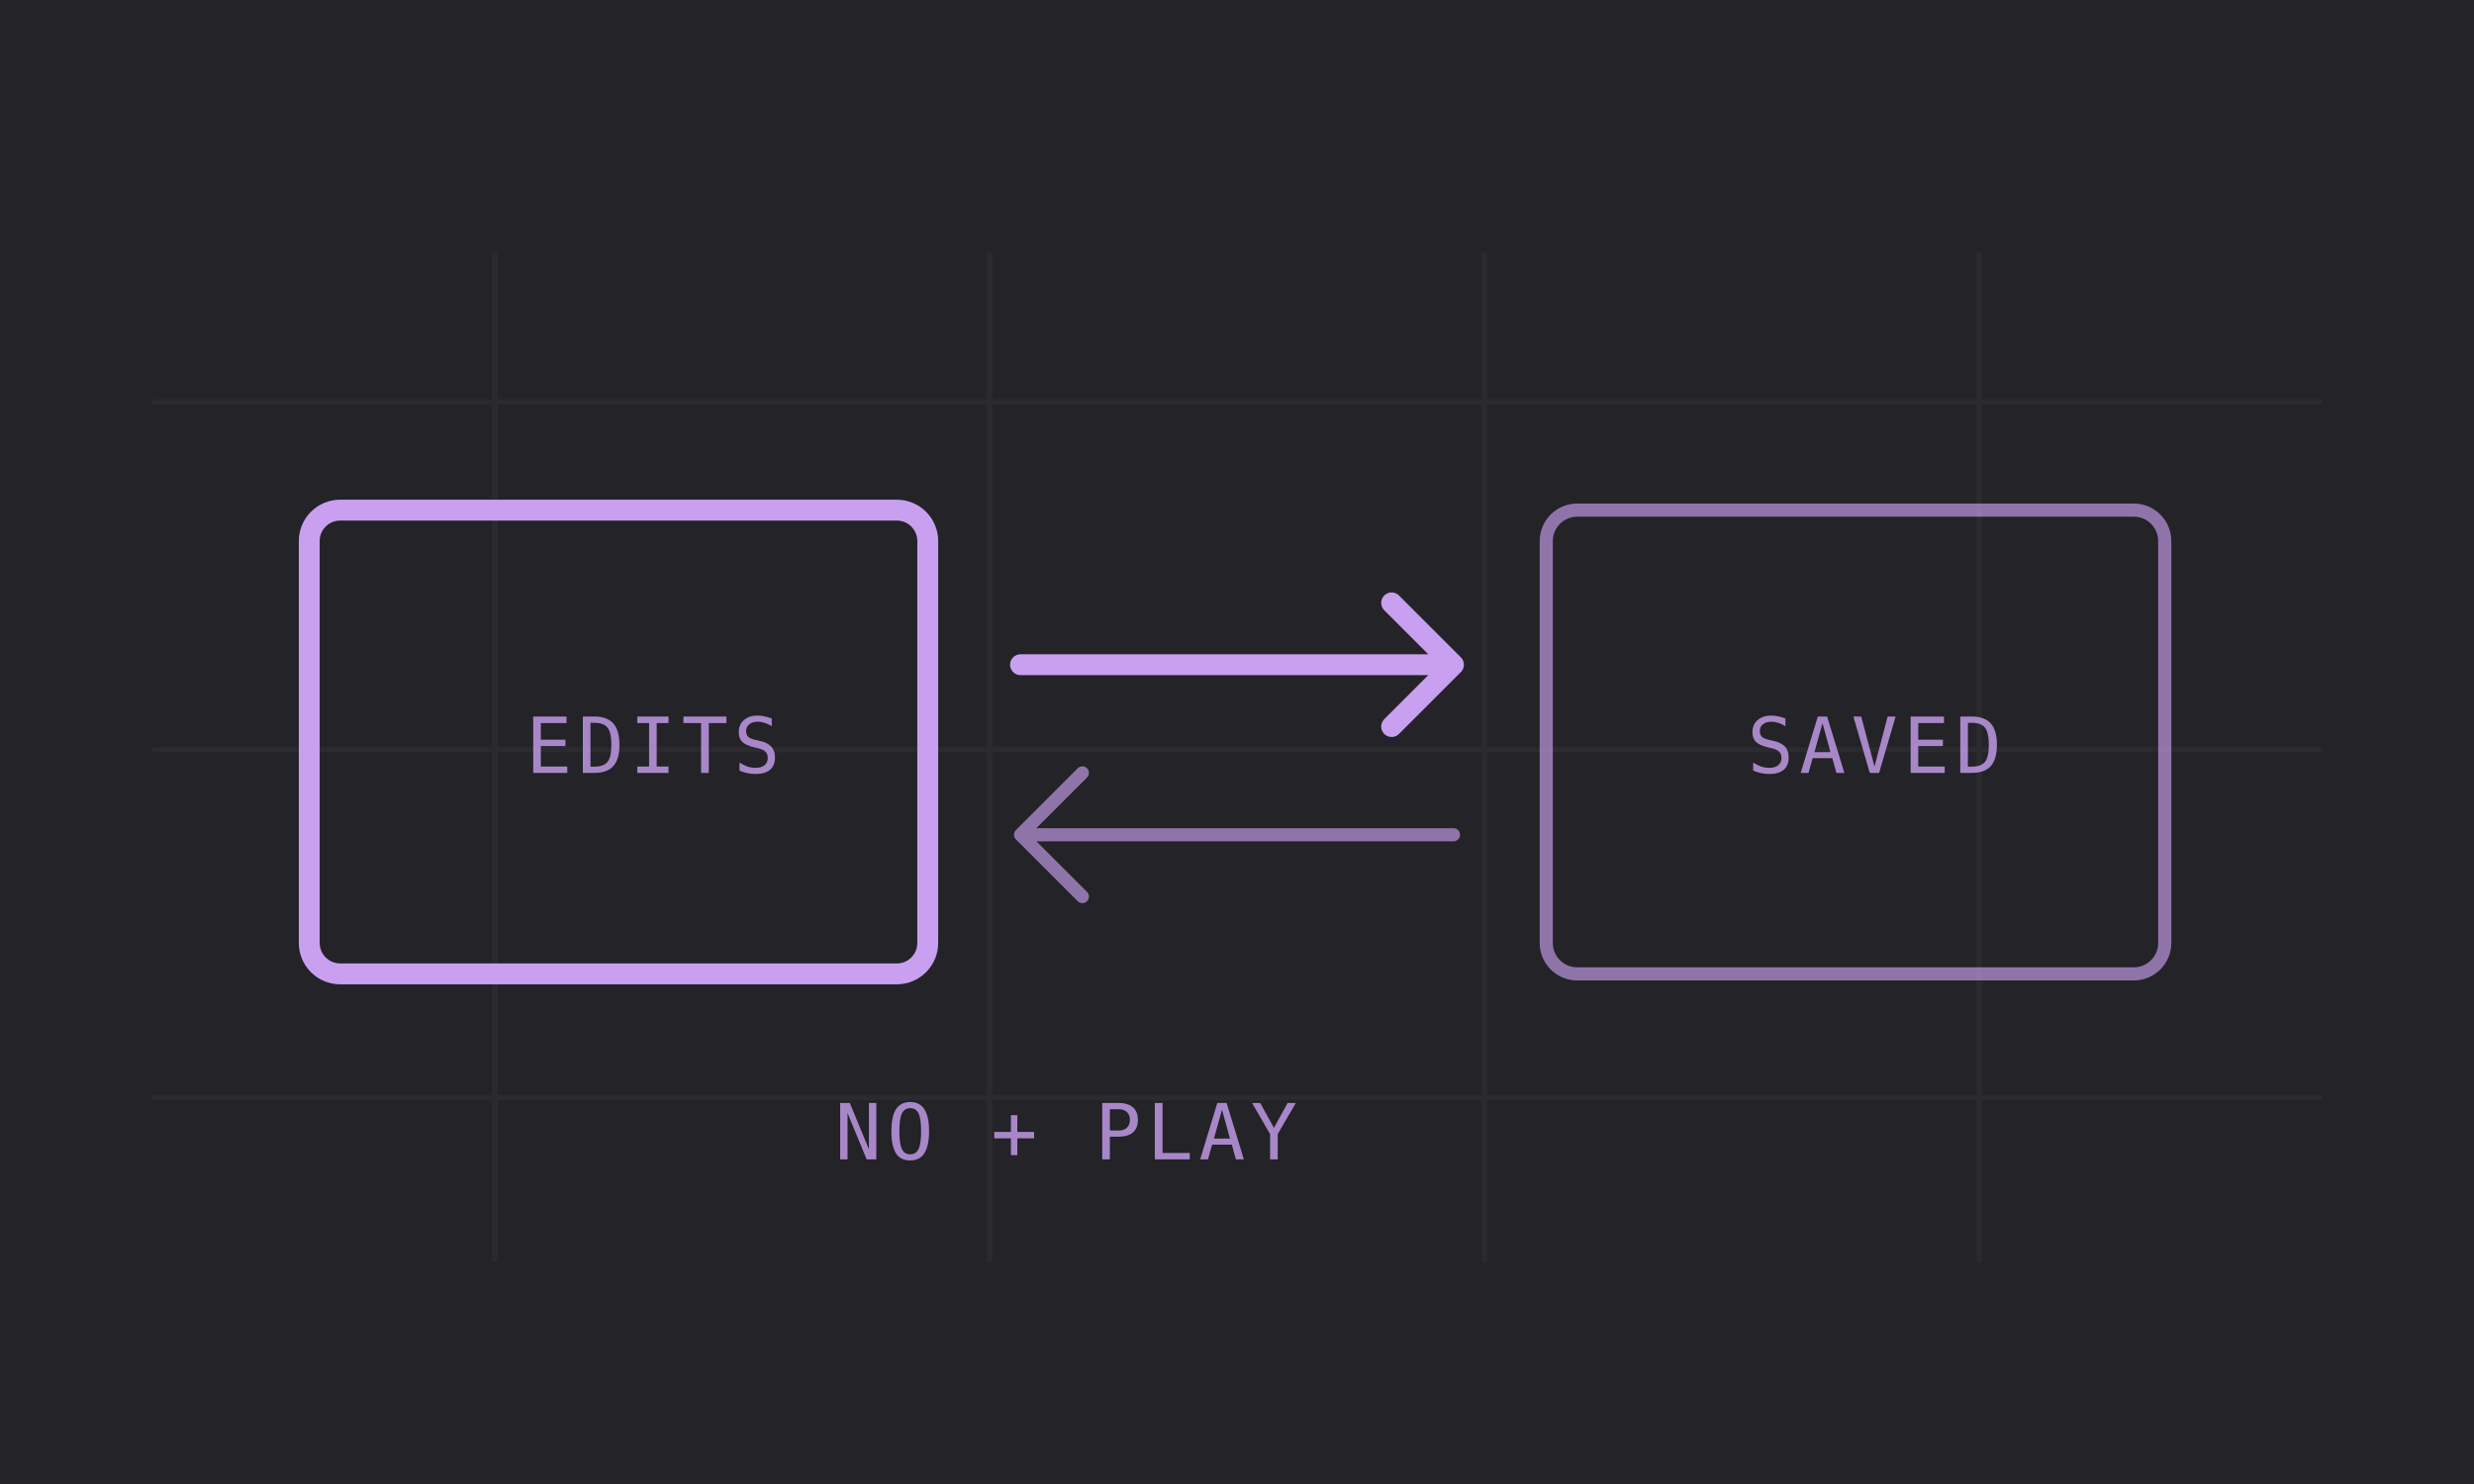
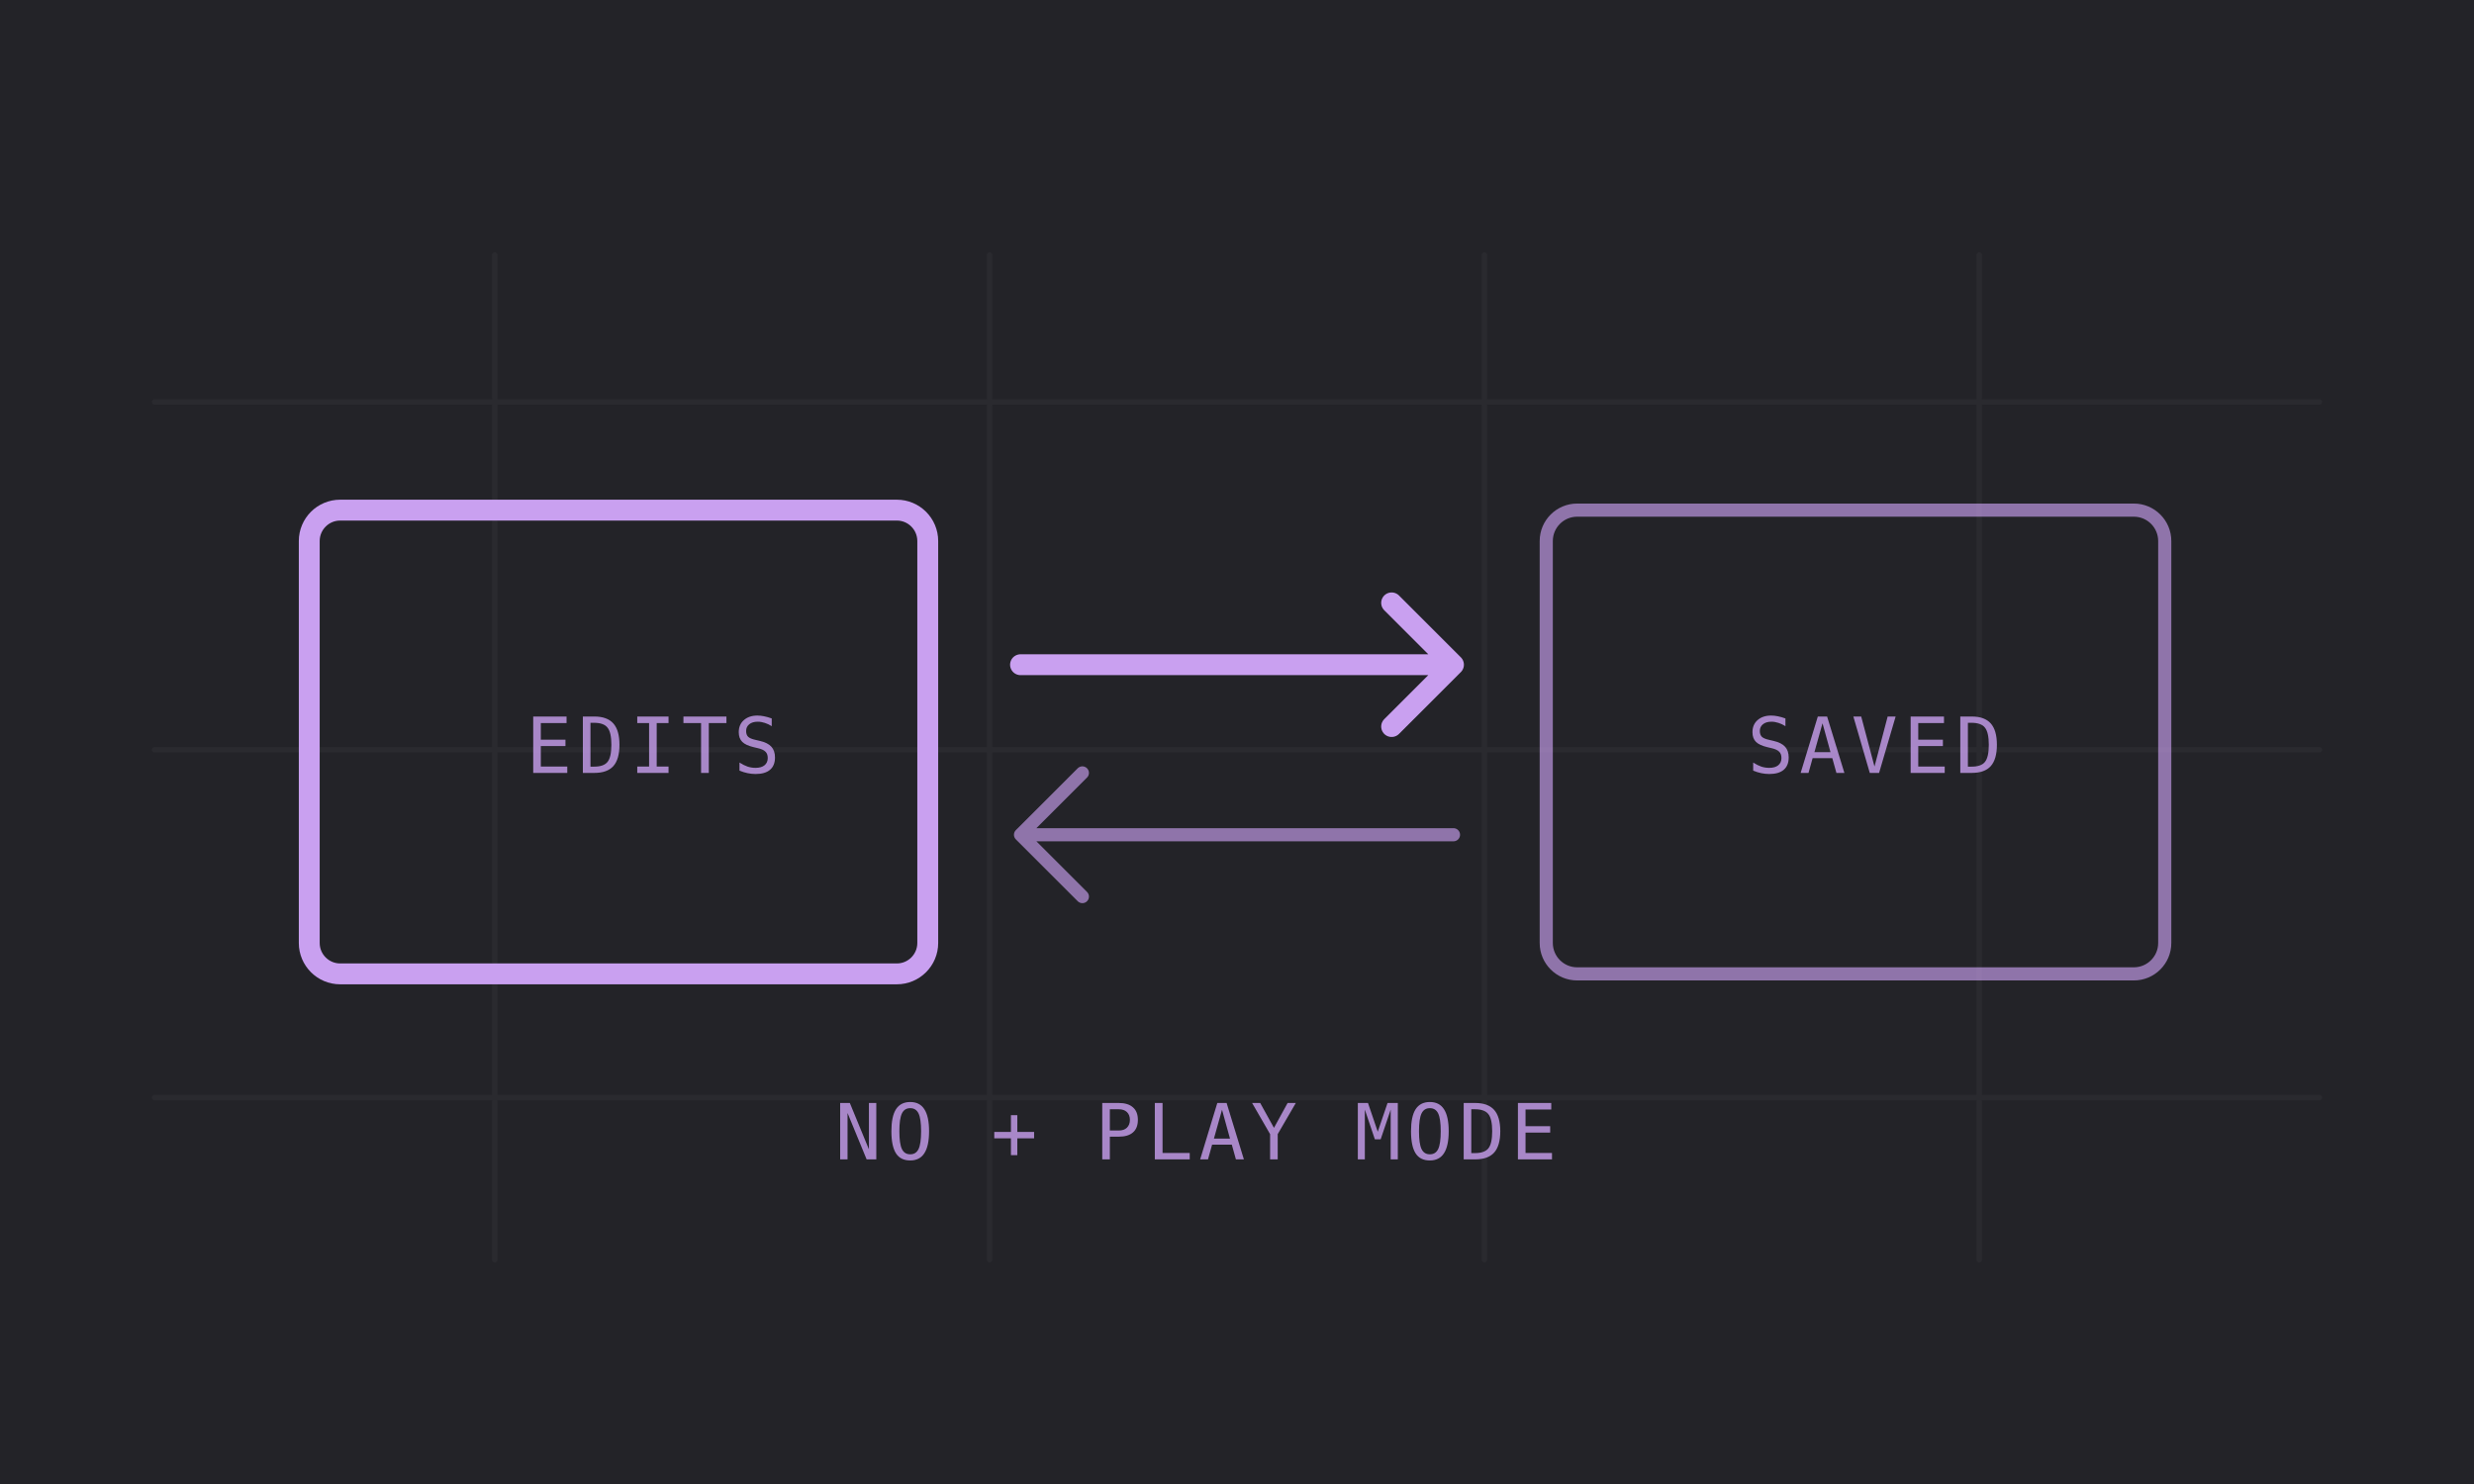
<svg xmlns="http://www.w3.org/2000/svg" width="320" height="192" viewBox="0 0 320 192" class="signal-art" fill="none" stroke-linecap="round" stroke-linejoin="round" role="img" aria-labelledby="title description">
  <style>.signal-grid{stroke:#fff;opacity:.035;stroke-width:.7}.signal-main{stroke:#c9a0f0;stroke-width:2.7}.signal-secondary{stroke:#c9a0f0;opacity:.65;stroke-width:1.7}.signal-art text{fill:#c9a0f0;opacity:.8;font:10px monospace;letter-spacing:.7px;stroke:none}</style>
  <rect width="320" height="192" fill="#232328" />
  <g class="signal-grid">
    <path d="M20 52H300" />
    <path d="M20 97H300" />
    <path d="M20 142H300" />
    <path d="M64 33V163" />
    <path d="M128 33V163" />
    <path d="M192 33V163" />
    <path d="M256 33V163" />
  </g>
  <g>
    <rect class="signal-main" x="40" y="66" width="80" height="60" rx="4" />
    <rect class="signal-secondary" x="200" y="66" width="80" height="60" rx="4" />
    <path class="signal-main" d="M132 86H188M180 78L188 86L180 94" />
    <path class="signal-secondary" d="M188 108H132M140 100L132 108L140 116" />
    <text x="68" y="100">EDITS</text>
    <text x="226" y="100">SAVED</text>
-     <text x="108" y="150">NO + PLAY</text>
+     <text x="108" y="150">NO + PLAY MODE</text>
  </g>
</svg>
